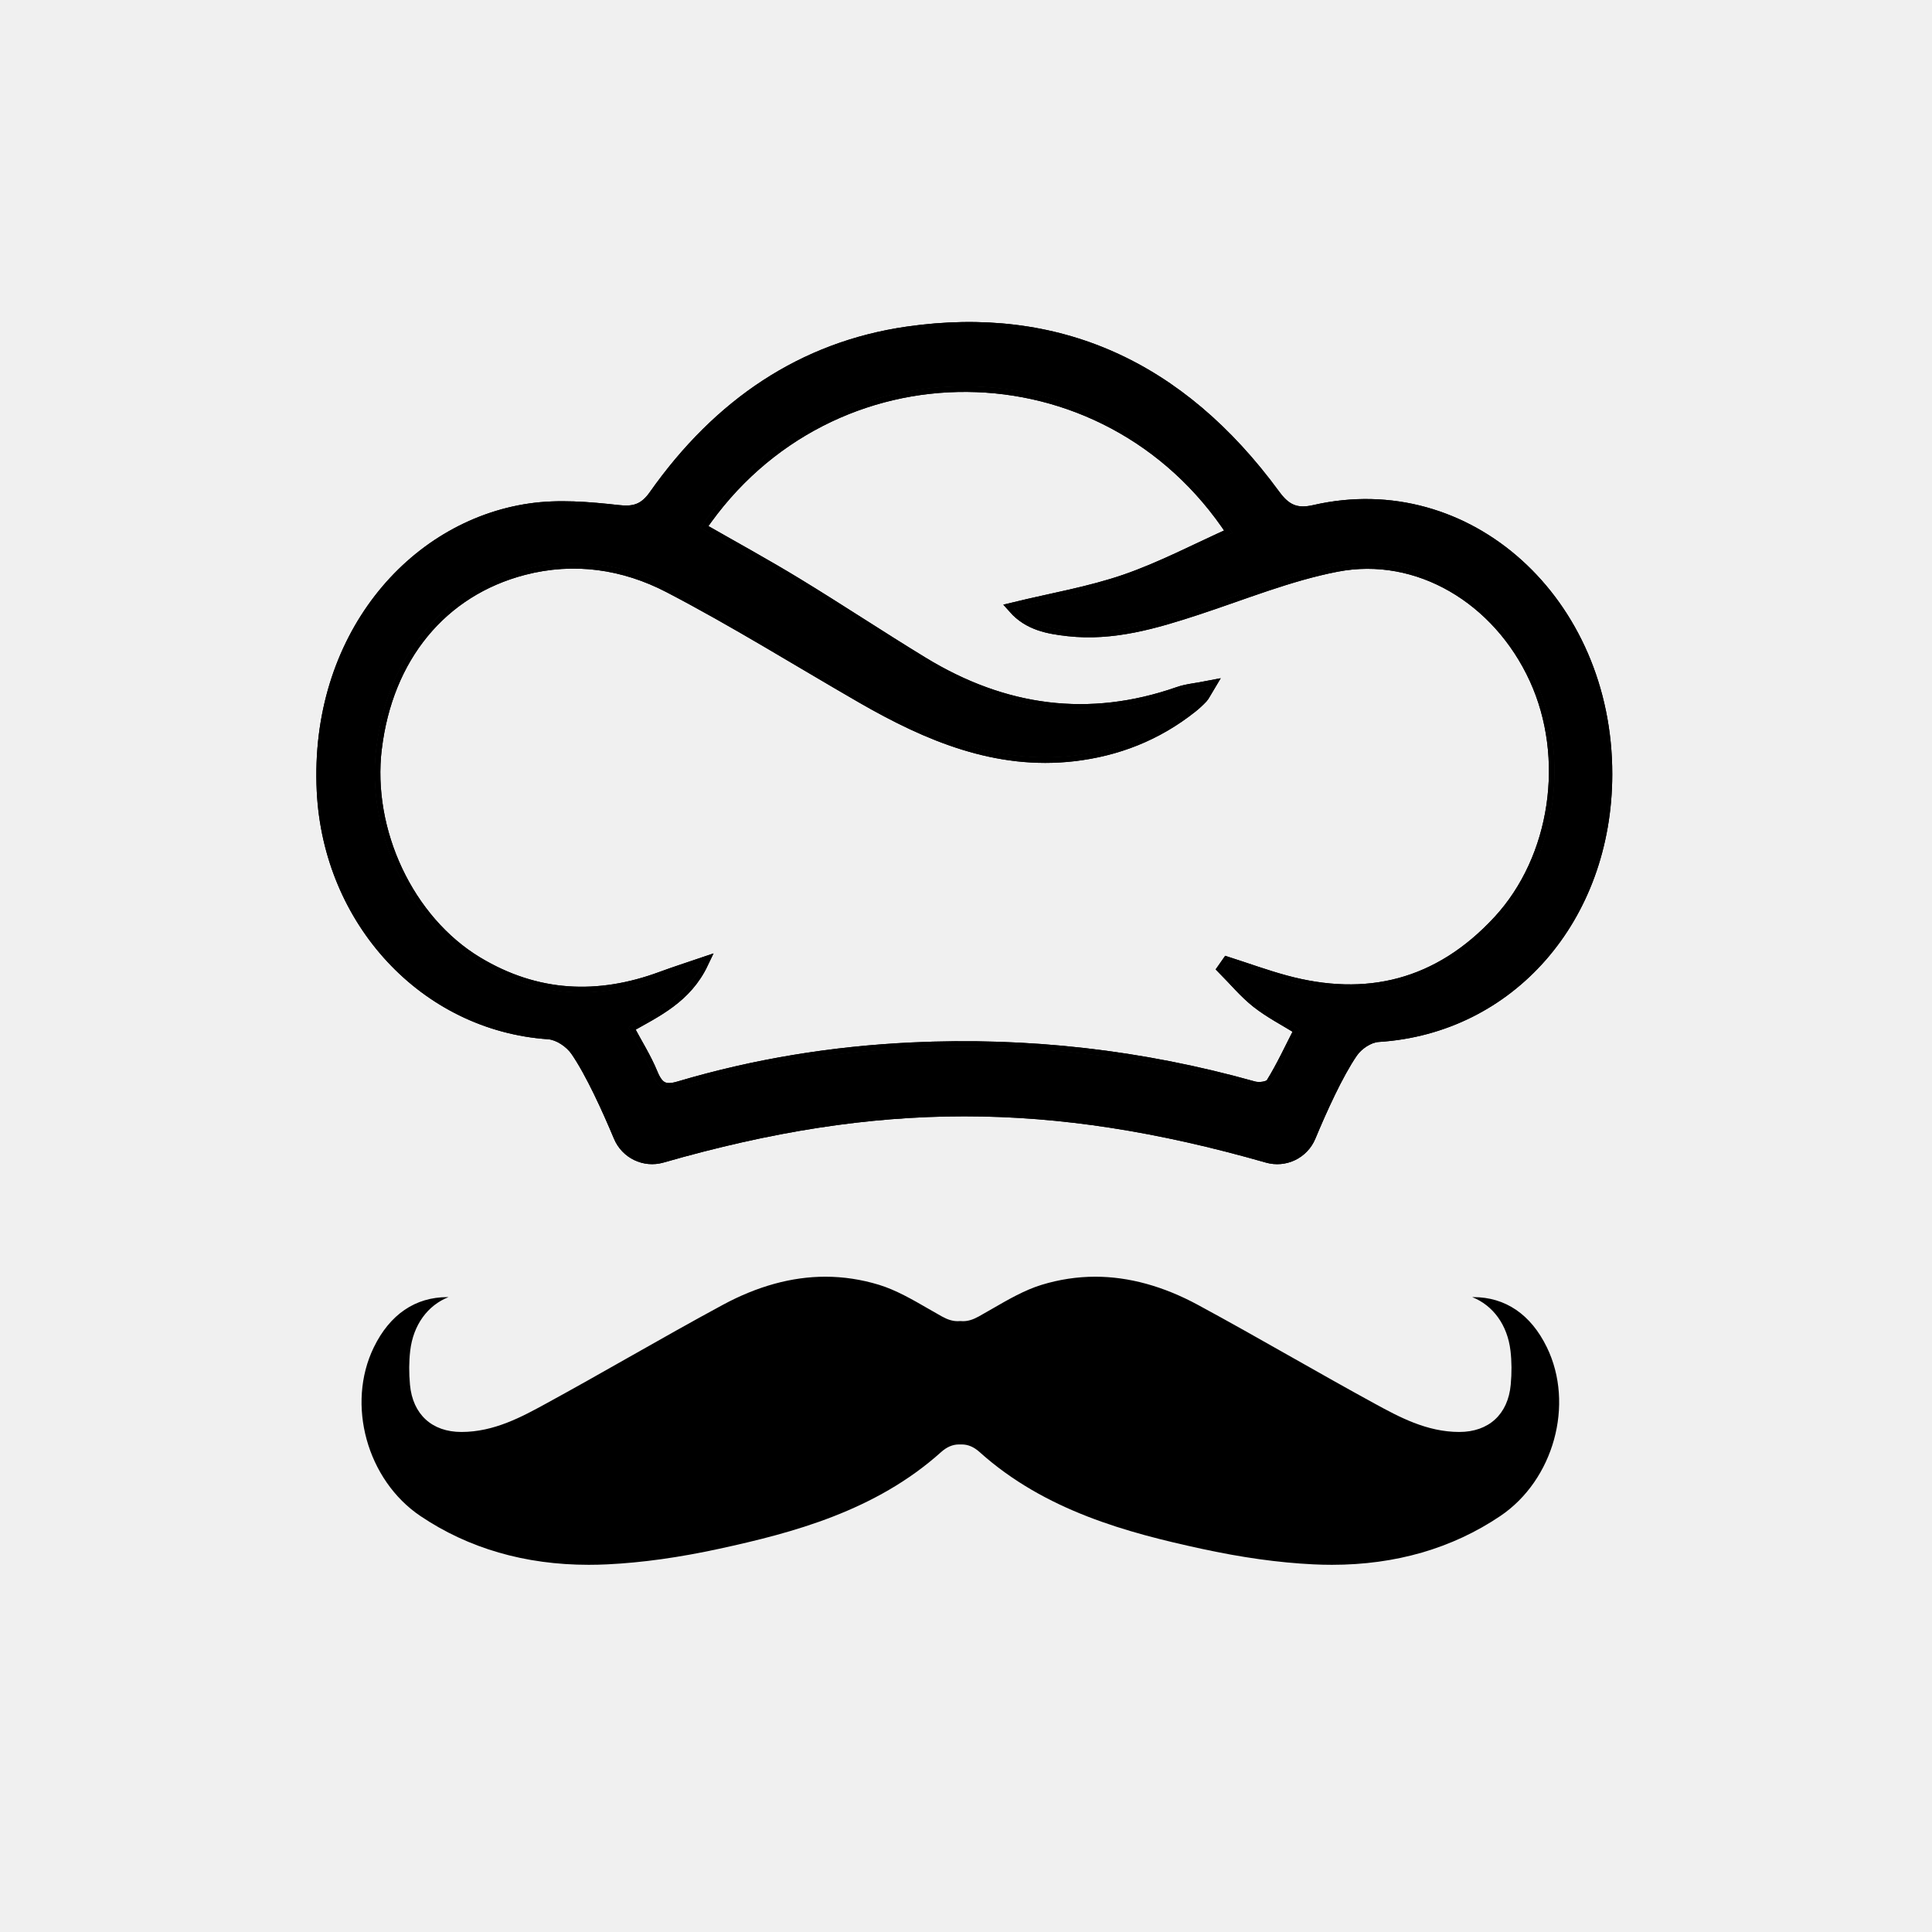
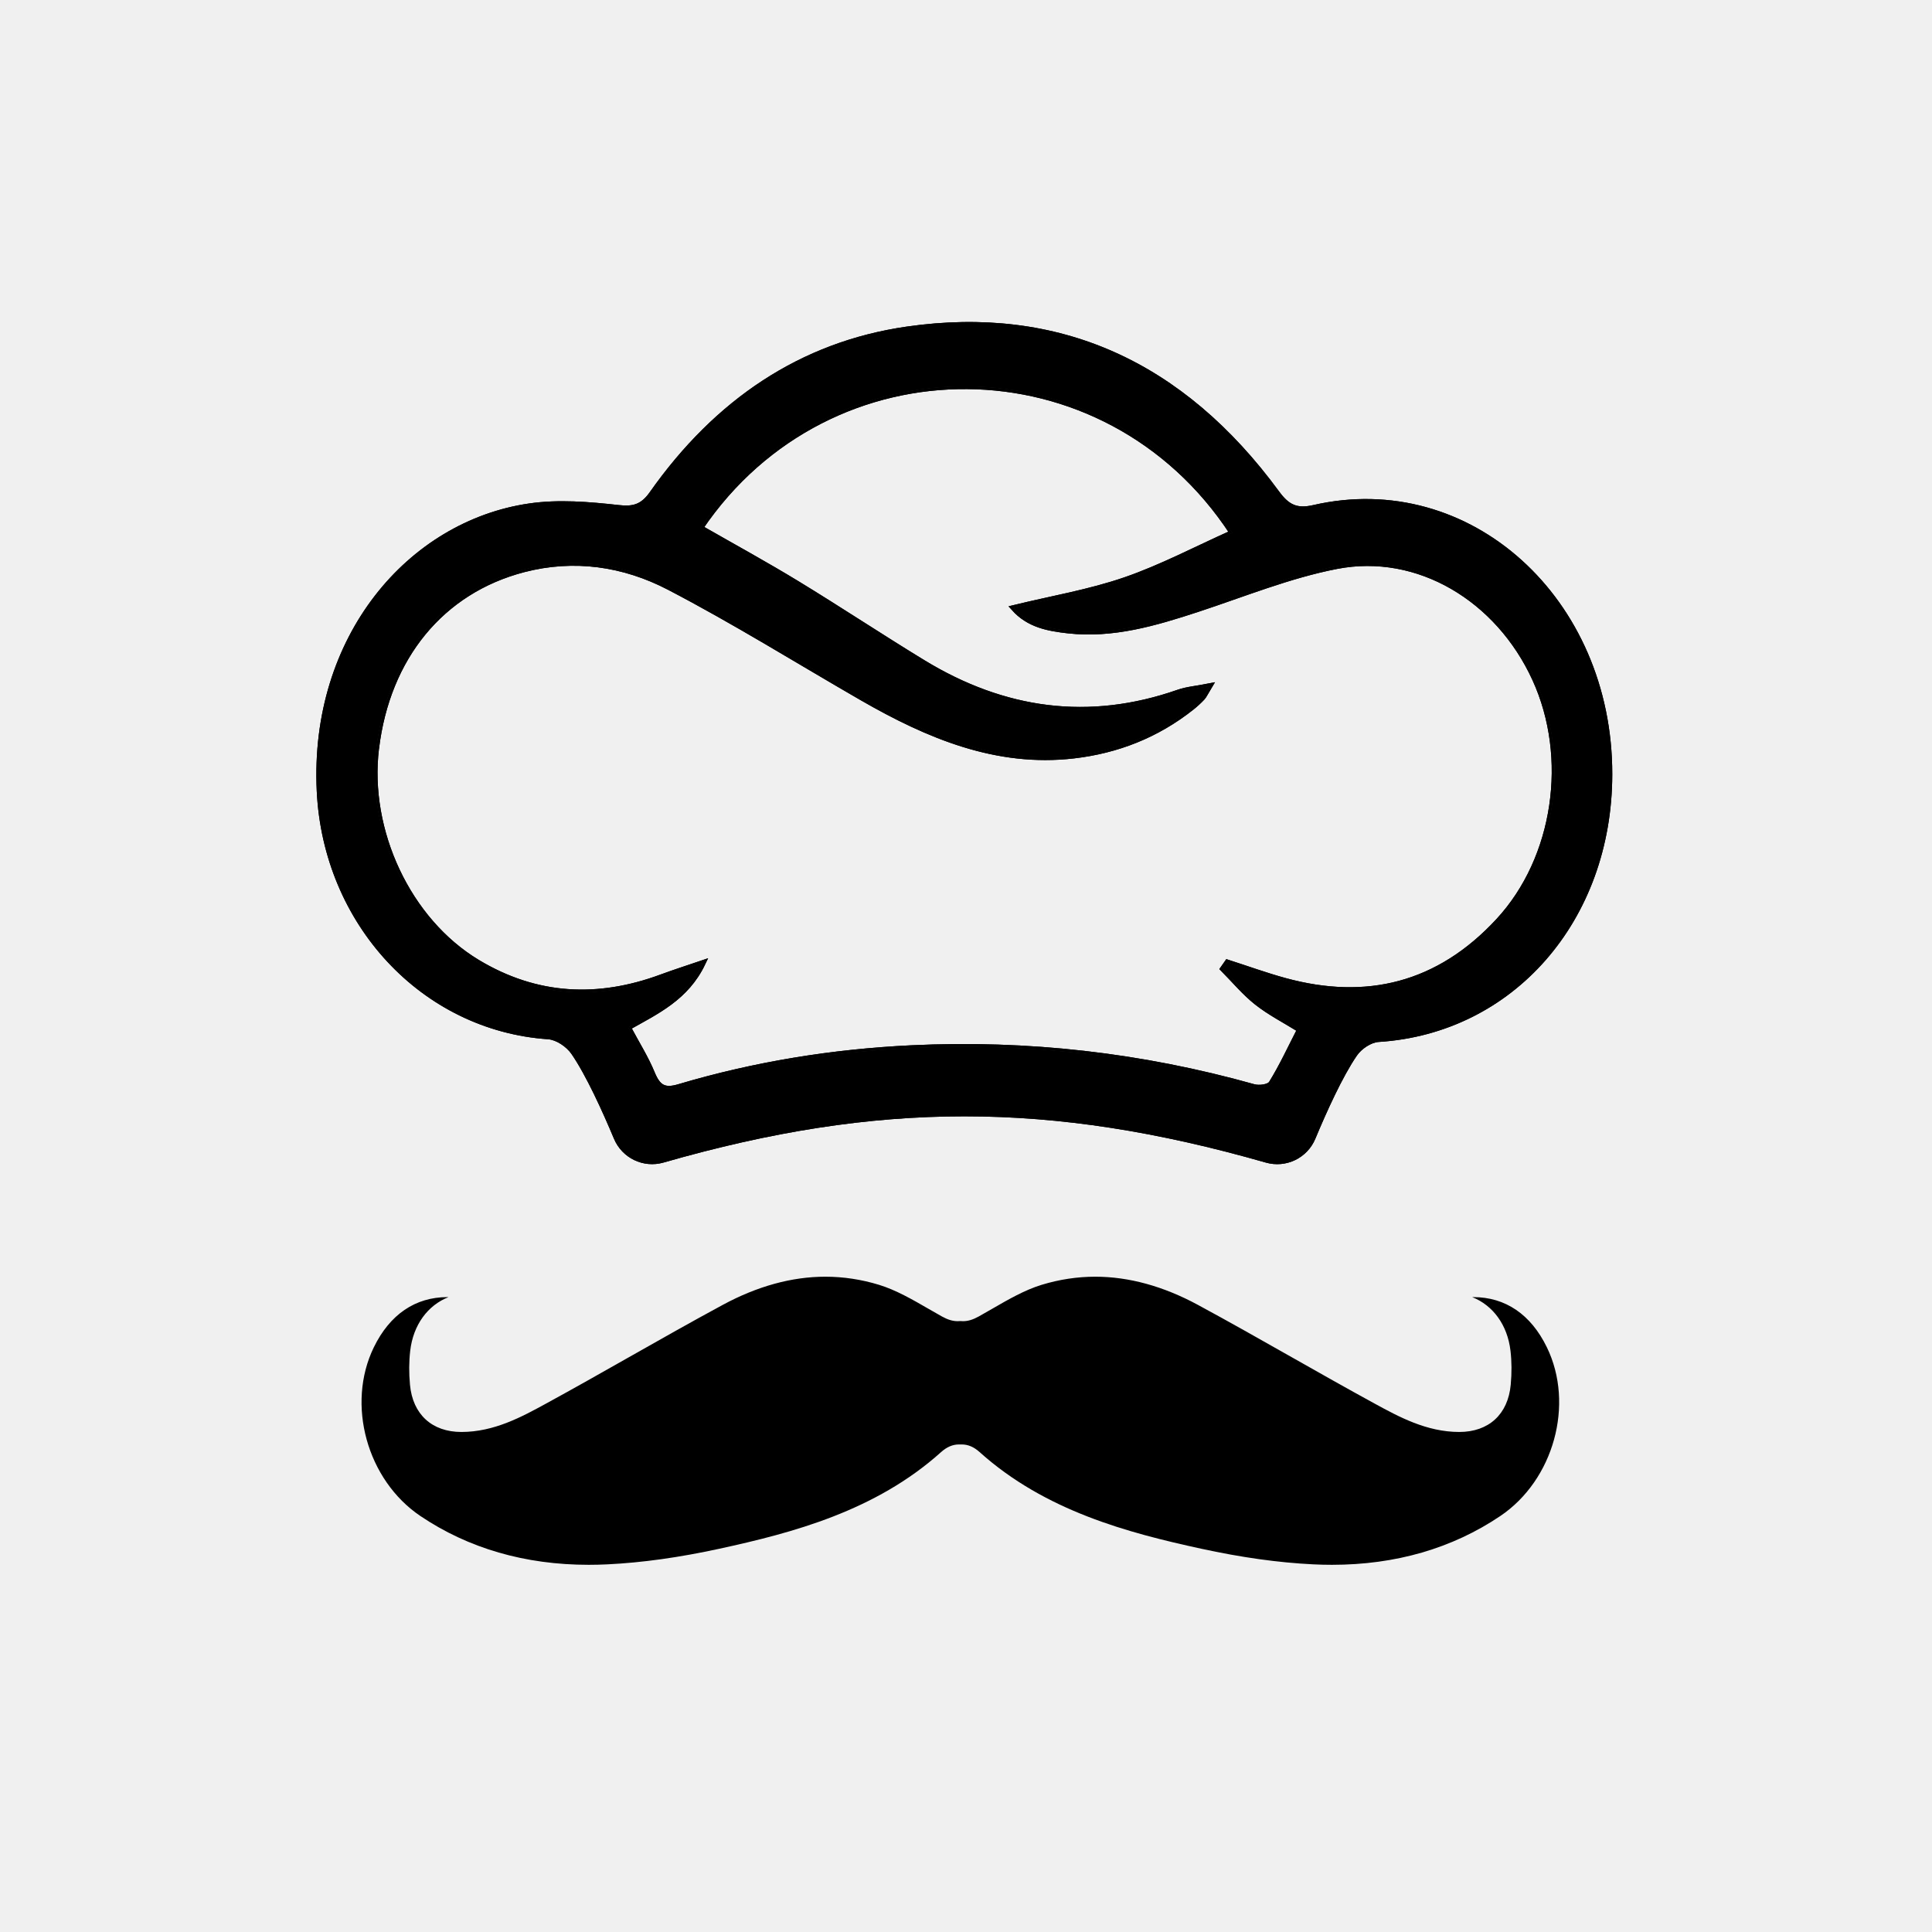
<svg xmlns="http://www.w3.org/2000/svg" width="342" height="342" viewBox="0 0 342 342" fill="none">
  <mask id="path-2-inside-1_2707_68" fill="white">
    <path d="M224.081 205.799C227.643 206.817 231.405 205.01 232.833 201.593C234.798 196.878 237.653 190.548 240.192 186.863C241.023 185.657 242.696 184.534 244.041 184.446C267.875 182.943 285.361 163 285.402 137.09C285.454 105.862 260.211 83.041 232.482 89.406C229.656 90.055 228.199 89.423 226.421 86.995C209.461 63.87 187.371 53.948 160.496 57.815C141.699 60.518 126.583 70.72 115.035 87.106C113.484 89.306 112.057 89.692 109.53 89.406C104.276 88.82 98.853 88.364 93.653 89.125C72.282 92.237 54.737 112.607 56.071 140.068C57.212 163.562 74.61 182.422 97.016 183.967C98.461 184.066 100.263 185.271 101.158 186.564C103.75 190.32 106.681 196.79 108.687 201.581C110.121 205.004 113.882 206.817 117.451 205.794C155.436 194.883 185.95 194.883 224.081 205.799ZM66.596 132.486C68.544 116.351 78.138 104.587 92.693 100.796C101.591 98.479 110.419 99.754 118.48 103.955C130.058 109.986 141.226 116.954 152.581 123.5C164.31 130.257 176.432 135.341 190.074 133.755C197.703 132.866 204.729 130.157 210.971 125.202C211.626 124.682 212.246 124.108 212.825 123.494C213.135 123.167 213.322 122.704 214.065 121.476C211.784 121.926 210.14 122.043 208.613 122.576C192.8 128.104 177.724 126.051 163.351 117.281C155.868 112.718 148.544 107.857 141.062 103.3C135.522 99.924 129.835 96.823 123.962 93.454C146.807 59.734 195.708 60.009 218.172 94.331C211.79 97.186 205.635 100.451 199.183 102.674C192.87 104.85 186.248 105.961 179.45 107.617C182.112 110.624 185.605 111.226 189.091 111.618C196.989 112.502 204.477 110.296 211.942 107.845C220.126 105.154 228.234 101.837 236.606 100.217C251.032 97.426 265.225 105.973 271.724 120.171C278.101 134.1 275.509 151.937 265.295 163C254.636 174.542 241.836 177.537 227.503 173.635C224.063 172.699 220.688 171.465 217.277 170.371C217.014 170.746 216.756 171.12 216.493 171.494C218.482 173.495 220.319 175.724 222.495 177.438C224.806 179.257 227.433 180.597 230.112 182.259C228.439 185.511 226.941 188.776 225.081 191.777C224.648 192.473 222.893 192.689 221.916 192.414C202.026 186.833 181.825 184.552 161.321 185.535C147.392 186.202 133.656 188.413 120.206 192.409C117.632 193.175 116.485 192.572 115.438 190.027C114.309 187.284 112.712 184.768 111.174 181.872C116.199 179.029 121.458 176.631 124.389 170.482C121.955 171.313 119.504 172.091 117.082 172.986C105.879 177.128 94.975 176.654 84.503 170.354C72.264 162.982 64.817 147.14 66.59 132.468L66.596 132.486Z" />
    <path d="M66.596 132.486C68.544 116.351 78.138 104.587 92.693 100.796C101.591 98.479 110.419 99.754 118.48 103.955C130.058 109.986 141.226 116.954 152.581 123.5C164.31 130.257 176.432 135.341 190.074 133.755C197.703 132.866 204.729 130.157 210.971 125.202C211.626 124.682 212.246 124.108 212.825 123.494C213.135 123.167 213.322 122.704 214.065 121.476C211.784 121.926 210.14 122.043 208.613 122.576C192.8 128.104 177.724 126.051 163.351 117.281C155.868 112.718 148.544 107.857 141.062 103.3C135.522 99.924 129.835 96.823 123.962 93.454C146.807 59.734 195.708 60.009 218.172 94.331C211.79 97.186 205.635 100.451 199.183 102.674C192.87 104.85 186.248 105.961 179.45 107.617C182.112 110.624 185.605 111.226 189.091 111.618C196.989 112.502 204.477 110.296 211.942 107.845C220.126 105.154 228.234 101.837 236.606 100.217C251.032 97.426 265.225 105.973 271.724 120.171C278.101 134.1 275.509 151.937 265.295 163C254.636 174.542 241.836 177.537 227.503 173.635C224.063 172.699 220.688 171.465 217.277 170.371C217.014 170.746 216.756 171.12 216.493 171.494C218.482 173.495 220.319 175.724 222.495 177.438C224.806 179.257 227.433 180.597 230.112 182.259C228.439 185.511 226.941 188.776 225.081 191.777C224.648 192.473 222.893 192.689 221.916 192.414C202.026 186.833 181.825 184.552 161.321 185.535C147.392 186.202 133.656 188.413 120.206 192.409C117.632 193.175 116.485 192.572 115.438 190.027C114.309 187.284 112.712 184.768 111.174 181.872C116.199 179.029 121.458 176.631 124.389 170.482C121.955 171.313 119.504 172.091 117.082 172.986C105.879 177.128 94.975 176.654 84.503 170.354C72.264 162.982 64.817 147.14 66.59 132.468L66.596 132.486Z" />
  </mask>
-   <path d="M224.081 205.799C227.643 206.817 231.405 205.01 232.833 201.593C234.798 196.878 237.653 190.548 240.192 186.863C241.023 185.657 242.696 184.534 244.041 184.446C267.875 182.943 285.361 163 285.402 137.09C285.454 105.862 260.211 83.041 232.482 89.406C229.656 90.055 228.199 89.423 226.421 86.995C209.461 63.87 187.371 53.948 160.496 57.815C141.699 60.518 126.583 70.72 115.035 87.106C113.484 89.306 112.057 89.692 109.53 89.406C104.276 88.82 98.853 88.364 93.653 89.125C72.282 92.237 54.737 112.607 56.071 140.068C57.212 163.562 74.61 182.422 97.016 183.967C98.461 184.066 100.263 185.271 101.158 186.564C103.75 190.32 106.681 196.79 108.687 201.581C110.121 205.004 113.882 206.817 117.451 205.794C155.436 194.883 185.95 194.883 224.081 205.799ZM66.596 132.486C68.544 116.351 78.138 104.587 92.693 100.796C101.591 98.479 110.419 99.754 118.48 103.955C130.058 109.986 141.226 116.954 152.581 123.5C164.31 130.257 176.432 135.341 190.074 133.755C197.703 132.866 204.729 130.157 210.971 125.202C211.626 124.682 212.246 124.108 212.825 123.494C213.135 123.167 213.322 122.704 214.065 121.476C211.784 121.926 210.14 122.043 208.613 122.576C192.8 128.104 177.724 126.051 163.351 117.281C155.868 112.718 148.544 107.857 141.062 103.3C135.522 99.924 129.835 96.823 123.962 93.454C146.807 59.734 195.708 60.009 218.172 94.331C211.79 97.186 205.635 100.451 199.183 102.674C192.87 104.85 186.248 105.961 179.45 107.617C182.112 110.624 185.605 111.226 189.091 111.618C196.989 112.502 204.477 110.296 211.942 107.845C220.126 105.154 228.234 101.837 236.606 100.217C251.032 97.426 265.225 105.973 271.724 120.171C278.101 134.1 275.509 151.937 265.295 163C254.636 174.542 241.836 177.537 227.503 173.635C224.063 172.699 220.688 171.465 217.277 170.371C217.014 170.746 216.756 171.12 216.493 171.494C218.482 173.495 220.319 175.724 222.495 177.438C224.806 179.257 227.433 180.597 230.112 182.259C228.439 185.511 226.941 188.776 225.081 191.777C224.648 192.473 222.893 192.689 221.916 192.414C202.026 186.833 181.825 184.552 161.321 185.535C147.392 186.202 133.656 188.413 120.206 192.409C117.632 193.175 116.485 192.572 115.438 190.027C114.309 187.284 112.712 184.768 111.174 181.872C116.199 179.029 121.458 176.631 124.389 170.482C121.955 171.313 119.504 172.091 117.082 172.986C105.879 177.128 94.975 176.654 84.503 170.354C72.264 162.982 64.817 147.14 66.59 132.468L66.596 132.486Z" stroke="currentColor" stroke-width="2" mask="url(#path-2-inside-1_2707_68)" />
-   <path d="M66.596 132.486C68.544 116.351 78.138 104.587 92.693 100.796C101.591 98.479 110.419 99.754 118.48 103.955C130.058 109.986 141.226 116.954 152.581 123.5C164.31 130.257 176.432 135.341 190.074 133.755C197.703 132.866 204.729 130.157 210.971 125.202C211.626 124.682 212.246 124.108 212.825 123.494C213.135 123.167 213.322 122.704 214.065 121.476C211.784 121.926 210.14 122.043 208.613 122.576C192.8 128.104 177.724 126.051 163.351 117.281C155.868 112.718 148.544 107.857 141.062 103.3C135.522 99.924 129.835 96.823 123.962 93.454C146.807 59.734 195.708 60.009 218.172 94.331C211.79 97.186 205.635 100.451 199.183 102.674C192.87 104.85 186.248 105.961 179.45 107.617C182.112 110.624 185.605 111.226 189.091 111.618C196.989 112.502 204.477 110.296 211.942 107.845C220.126 105.154 228.234 101.837 236.606 100.217C251.032 97.426 265.225 105.973 271.724 120.171C278.101 134.1 275.509 151.937 265.295 163C254.636 174.542 241.836 177.537 227.503 173.635C224.063 172.699 220.688 171.465 217.277 170.371C217.014 170.746 216.756 171.12 216.493 171.494C218.482 173.495 220.319 175.724 222.495 177.438C224.806 179.257 227.433 180.597 230.112 182.259C228.439 185.511 226.941 188.776 225.081 191.777C224.648 192.473 222.893 192.689 221.916 192.414C202.026 186.833 181.825 184.552 161.321 185.535C147.392 186.202 133.656 188.413 120.206 192.409C117.632 193.175 116.485 192.572 115.438 190.027C114.309 187.284 112.712 184.768 111.174 181.872C116.199 179.029 121.458 176.631 124.389 170.482C121.955 171.313 119.504 172.091 117.082 172.986C105.879 177.128 94.975 176.654 84.503 170.354C72.264 162.982 64.817 147.14 66.59 132.468L66.596 132.486Z" stroke="currentColor" stroke-width="2" mask="url(#path-2-inside-1_2707_68)" />
+   <path d="M224.081 205.799C227.643 206.817 231.405 205.01 232.833 201.593C234.798 196.878 237.653 190.548 240.192 186.863C241.023 185.657 242.696 184.534 244.041 184.446C267.875 182.943 285.361 163 285.402 137.09C285.454 105.862 260.211 83.041 232.482 89.406C229.656 90.055 228.199 89.423 226.421 86.995C209.461 63.87 187.371 53.948 160.496 57.815C141.699 60.518 126.583 70.72 115.035 87.106C113.484 89.306 112.057 89.692 109.53 89.406C104.276 88.82 98.853 88.364 93.653 89.125C72.282 92.237 54.737 112.607 56.071 140.068C57.212 163.562 74.61 182.422 97.016 183.967C98.461 184.066 100.263 185.271 101.158 186.564C103.75 190.32 106.681 196.79 108.687 201.581C110.121 205.004 113.882 206.817 117.451 205.794C155.436 194.883 185.95 194.883 224.081 205.799ZM66.596 132.486C68.544 116.351 78.138 104.587 92.693 100.796C101.591 98.479 110.419 99.754 118.48 103.955C130.058 109.986 141.226 116.954 152.581 123.5C164.31 130.257 176.432 135.341 190.074 133.755C197.703 132.866 204.729 130.157 210.971 125.202C211.626 124.682 212.246 124.108 212.825 123.494C213.135 123.167 213.322 122.704 214.065 121.476C211.784 121.926 210.14 122.043 208.613 122.576C192.8 128.104 177.724 126.051 163.351 117.281C155.868 112.718 148.544 107.857 141.062 103.3C135.522 99.924 129.835 96.823 123.962 93.454C146.807 59.734 195.708 60.009 218.172 94.331C211.79 97.186 205.635 100.451 199.183 102.674C192.87 104.85 186.248 105.961 179.45 107.617C182.112 110.624 185.605 111.226 189.091 111.618C196.989 112.502 204.477 110.296 211.942 107.845C220.126 105.154 228.234 101.837 236.606 100.217C251.032 97.426 265.225 105.973 271.724 120.171C278.101 134.1 275.509 151.937 265.295 163C254.636 174.542 241.836 177.537 227.503 173.635C224.063 172.699 220.688 171.465 217.277 170.371C217.014 170.746 216.756 171.12 216.493 171.494C218.482 173.495 220.319 175.724 222.495 177.438C224.806 179.257 227.433 180.597 230.112 182.259C228.439 185.511 226.941 188.776 225.081 191.777C224.648 192.473 222.893 192.689 221.916 192.414C202.026 186.833 181.825 184.552 161.321 185.535C147.392 186.202 133.656 188.413 120.206 192.409C117.632 193.175 116.485 192.572 115.438 190.027C114.309 187.284 112.712 184.768 111.174 181.872C116.199 179.029 121.458 176.631 124.389 170.482C121.955 171.313 119.504 172.091 117.082 172.986C105.879 177.128 94.975 176.654 84.503 170.354C72.264 162.982 64.817 147.14 66.59 132.468L66.596 132.486Z" stroke="currentColor" strokeWidth="2" mask="url(#path-2-inside-1_2707_68)" />
+   <path d="M66.596 132.486C68.544 116.351 78.138 104.587 92.693 100.796C101.591 98.479 110.419 99.754 118.48 103.955C130.058 109.986 141.226 116.954 152.581 123.5C164.31 130.257 176.432 135.341 190.074 133.755C197.703 132.866 204.729 130.157 210.971 125.202C211.626 124.682 212.246 124.108 212.825 123.494C213.135 123.167 213.322 122.704 214.065 121.476C211.784 121.926 210.14 122.043 208.613 122.576C192.8 128.104 177.724 126.051 163.351 117.281C155.868 112.718 148.544 107.857 141.062 103.3C135.522 99.924 129.835 96.823 123.962 93.454C146.807 59.734 195.708 60.009 218.172 94.331C211.79 97.186 205.635 100.451 199.183 102.674C192.87 104.85 186.248 105.961 179.45 107.617C182.112 110.624 185.605 111.226 189.091 111.618C196.989 112.502 204.477 110.296 211.942 107.845C220.126 105.154 228.234 101.837 236.606 100.217C251.032 97.426 265.225 105.973 271.724 120.171C278.101 134.1 275.509 151.937 265.295 163C254.636 174.542 241.836 177.537 227.503 173.635C224.063 172.699 220.688 171.465 217.277 170.371C217.014 170.746 216.756 171.12 216.493 171.494C218.482 173.495 220.319 175.724 222.495 177.438C224.806 179.257 227.433 180.597 230.112 182.259C228.439 185.511 226.941 188.776 225.081 191.777C224.648 192.473 222.893 192.689 221.916 192.414C202.026 186.833 181.825 184.552 161.321 185.535C147.392 186.202 133.656 188.413 120.206 192.409C117.632 193.175 116.485 192.572 115.438 190.027C114.309 187.284 112.712 184.768 111.174 181.872C116.199 179.029 121.458 176.631 124.389 170.482C121.955 171.313 119.504 172.091 117.082 172.986C105.879 177.128 94.975 176.654 84.503 170.354C72.264 162.982 64.817 147.14 66.59 132.468L66.596 132.486Z" stroke="currentColor" strokeWidth="2" mask="url(#path-2-inside-1_2707_68)" />
  <mask id="path-3-inside-2_2707_68" fill="white">
    <path d="M224.081 205.799C227.643 206.817 231.405 205.01 232.833 201.593C234.798 196.878 237.653 190.548 240.192 186.863C241.023 185.657 242.696 184.534 244.041 184.447C267.875 182.943 285.361 163 285.402 137.09C285.454 105.862 260.211 83.041 232.482 89.406C229.656 90.055 228.199 89.423 226.421 86.995C209.461 63.87 187.371 53.948 160.496 57.815C141.699 60.518 126.583 70.72 115.035 87.106C113.484 89.306 112.057 89.692 109.53 89.406C104.276 88.821 98.853 88.364 93.653 89.125C72.282 92.237 54.737 112.607 56.071 140.068C57.212 163.562 74.61 182.422 97.016 183.967C98.461 184.066 100.263 185.271 101.158 186.564C103.75 190.32 106.681 196.79 108.687 201.581C110.121 205.004 113.882 206.817 117.451 205.794C155.436 194.883 185.95 194.883 224.081 205.799ZM66.596 132.486C68.544 116.351 78.138 104.587 92.693 100.796C101.591 98.479 110.419 99.754 118.48 103.955C130.058 109.986 141.226 116.954 152.581 123.5C164.31 130.257 176.432 135.341 190.074 133.755C197.703 132.866 204.729 130.157 210.971 125.202C211.626 124.682 212.246 124.108 212.825 123.494C213.135 123.167 213.322 122.704 214.065 121.476C211.784 121.926 210.14 122.043 208.613 122.576C192.8 128.104 177.724 126.051 163.351 117.281C155.868 112.718 148.544 107.857 141.062 103.3C135.522 99.924 129.835 96.823 123.962 93.454C146.807 59.734 195.708 60.009 218.172 94.331C211.79 97.186 205.635 100.451 199.183 102.674C192.87 104.85 186.248 105.961 179.45 107.617C182.112 110.624 185.605 111.226 189.091 111.618C196.989 112.502 204.477 110.296 211.942 107.845C220.126 105.154 228.234 101.837 236.606 100.217C251.032 97.426 265.225 105.973 271.724 120.171C278.101 134.1 275.509 151.937 265.295 163C254.636 174.542 241.836 177.538 227.503 173.635C224.063 172.699 220.688 171.465 217.277 170.371C217.014 170.746 216.756 171.12 216.493 171.494C218.482 173.495 220.319 175.724 222.495 177.438C224.806 179.257 227.433 180.597 230.112 182.259C228.439 185.511 226.941 188.776 225.081 191.777C224.648 192.473 222.893 192.689 221.916 192.414C202.026 186.833 181.825 184.552 161.321 185.535C147.392 186.202 133.656 188.413 120.206 192.409C117.632 193.175 116.485 192.572 115.438 190.028C114.309 187.284 112.712 184.768 111.174 181.872C116.199 179.029 121.458 176.631 124.389 170.482C121.955 171.313 119.504 172.091 117.082 172.986C105.879 177.128 94.975 176.654 84.503 170.354C72.264 162.982 64.817 147.14 66.59 132.468L66.596 132.486Z" />
  </mask>
-   <path d="M224.081 205.799C227.643 206.817 231.405 205.01 232.833 201.593C234.798 196.878 237.653 190.548 240.192 186.863C241.023 185.657 242.696 184.534 244.041 184.447C267.875 182.943 285.361 163 285.402 137.09C285.454 105.862 260.211 83.041 232.482 89.406C229.656 90.055 228.199 89.423 226.421 86.995C209.461 63.87 187.371 53.948 160.496 57.815C141.699 60.518 126.583 70.72 115.035 87.106C113.484 89.306 112.057 89.692 109.53 89.406C104.276 88.821 98.853 88.364 93.653 89.125C72.282 92.237 54.737 112.607 56.071 140.068C57.212 163.562 74.61 182.422 97.016 183.967C98.461 184.066 100.263 185.271 101.158 186.564C103.75 190.32 106.681 196.79 108.687 201.581C110.121 205.004 113.882 206.817 117.451 205.794C155.436 194.883 185.95 194.883 224.081 205.799ZM66.596 132.486C68.544 116.351 78.138 104.587 92.693 100.796C101.591 98.479 110.419 99.754 118.48 103.955C130.058 109.986 141.226 116.954 152.581 123.5C164.31 130.257 176.432 135.341 190.074 133.755C197.703 132.866 204.729 130.157 210.971 125.202C211.626 124.682 212.246 124.108 212.825 123.494C213.135 123.167 213.322 122.704 214.065 121.476C211.784 121.926 210.14 122.043 208.613 122.576C192.8 128.104 177.724 126.051 163.351 117.281C155.868 112.718 148.544 107.857 141.062 103.3C135.522 99.924 129.835 96.823 123.962 93.454C146.807 59.734 195.708 60.009 218.172 94.331C211.79 97.186 205.635 100.451 199.183 102.674C192.87 104.85 186.248 105.961 179.45 107.617C182.112 110.624 185.605 111.226 189.091 111.618C196.989 112.502 204.477 110.296 211.942 107.845C220.126 105.154 228.234 101.837 236.606 100.217C251.032 97.426 265.225 105.973 271.724 120.171C278.101 134.1 275.509 151.937 265.295 163C254.636 174.542 241.836 177.538 227.503 173.635C224.063 172.699 220.688 171.465 217.277 170.371C217.014 170.746 216.756 171.12 216.493 171.494C218.482 173.495 220.319 175.724 222.495 177.438C224.806 179.257 227.433 180.597 230.112 182.259C228.439 185.511 226.941 188.776 225.081 191.777C224.648 192.473 222.893 192.689 221.916 192.414C202.026 186.833 181.825 184.552 161.321 185.535C147.392 186.202 133.656 188.413 120.206 192.409C117.632 193.175 116.485 192.572 115.438 190.028C114.309 187.284 112.712 184.768 111.174 181.872C116.199 179.029 121.458 176.631 124.389 170.482C121.955 171.313 119.504 172.091 117.082 172.986C105.879 177.128 94.975 176.654 84.503 170.354C72.264 162.982 64.817 147.14 66.59 132.468L66.596 132.486Z" fill="currentColor" stroke="currentColor" stroke-width="2" mask="url(#path-3-inside-2_2707_68)" />
+   <path d="M224.081 205.799C227.643 206.817 231.405 205.01 232.833 201.593C234.798 196.878 237.653 190.548 240.192 186.863C241.023 185.657 242.696 184.534 244.041 184.447C267.875 182.943 285.361 163 285.402 137.09C285.454 105.862 260.211 83.041 232.482 89.406C229.656 90.055 228.199 89.423 226.421 86.995C209.461 63.87 187.371 53.948 160.496 57.815C141.699 60.518 126.583 70.72 115.035 87.106C113.484 89.306 112.057 89.692 109.53 89.406C104.276 88.821 98.853 88.364 93.653 89.125C72.282 92.237 54.737 112.607 56.071 140.068C57.212 163.562 74.61 182.422 97.016 183.967C98.461 184.066 100.263 185.271 101.158 186.564C103.75 190.32 106.681 196.79 108.687 201.581C110.121 205.004 113.882 206.817 117.451 205.794C155.436 194.883 185.95 194.883 224.081 205.799ZM66.596 132.486C68.544 116.351 78.138 104.587 92.693 100.796C101.591 98.479 110.419 99.754 118.48 103.955C130.058 109.986 141.226 116.954 152.581 123.5C164.31 130.257 176.432 135.341 190.074 133.755C197.703 132.866 204.729 130.157 210.971 125.202C211.626 124.682 212.246 124.108 212.825 123.494C213.135 123.167 213.322 122.704 214.065 121.476C211.784 121.926 210.14 122.043 208.613 122.576C192.8 128.104 177.724 126.051 163.351 117.281C155.868 112.718 148.544 107.857 141.062 103.3C135.522 99.924 129.835 96.823 123.962 93.454C146.807 59.734 195.708 60.009 218.172 94.331C211.79 97.186 205.635 100.451 199.183 102.674C192.87 104.85 186.248 105.961 179.45 107.617C182.112 110.624 185.605 111.226 189.091 111.618C196.989 112.502 204.477 110.296 211.942 107.845C220.126 105.154 228.234 101.837 236.606 100.217C251.032 97.426 265.225 105.973 271.724 120.171C278.101 134.1 275.509 151.937 265.295 163C254.636 174.542 241.836 177.538 227.503 173.635C224.063 172.699 220.688 171.465 217.277 170.371C217.014 170.746 216.756 171.12 216.493 171.494C218.482 173.495 220.319 175.724 222.495 177.438C224.806 179.257 227.433 180.597 230.112 182.259C228.439 185.511 226.941 188.776 225.081 191.777C224.648 192.473 222.893 192.689 221.916 192.414C202.026 186.833 181.825 184.552 161.321 185.535C147.392 186.202 133.656 188.413 120.206 192.409C117.632 193.175 116.485 192.572 115.438 190.028C114.309 187.284 112.712 184.768 111.174 181.872C116.199 179.029 121.458 176.631 124.389 170.482C121.955 171.313 119.504 172.091 117.082 172.986C105.879 177.128 94.975 176.654 84.503 170.354C72.264 162.982 64.817 147.14 66.59 132.468L66.596 132.486Z" fill="currentColor" stroke="currentColor" strokeWidth="2" mask="url(#path-3-inside-2_2707_68)" />
  <path d="M235.781 277C234.683 277 233.577 276.973 232.471 276.919C226.28 276.615 219.779 275.705 212.606 274.145C199.733 271.344 185.024 267.486 173.407 257.044C172.394 256.134 171.367 255.695 170.261 255.695H169.739C168.646 255.695 167.588 256.147 166.593 257.044C154.976 267.481 140.267 271.344 127.394 274.145C120.216 275.705 113.72 276.615 107.529 276.919C106.423 276.973 105.321 277 104.219 277C92.948 277 82.921 274.091 74.42 268.364C64.959 261.987 61.259 248.587 66.175 238.495C69.008 232.682 73.513 229.612 79.203 229.612H79.394C75.716 231.064 73.145 234.528 72.614 239.117C72.393 241.009 72.38 243.03 72.574 245.127C73.057 250.362 76.46 253.485 81.677 253.485C87.47 253.485 92.373 250.805 96.701 248.439C101.617 245.755 106.494 242.994 111.37 240.229C116.875 237.11 122.385 233.991 127.952 230.983C134.072 227.676 140.178 226 146.108 226C149.29 226 152.485 226.484 155.609 227.439C158.592 228.353 161.512 230.038 164.336 231.669C165.132 232.126 165.929 232.588 166.725 233.032C167.774 233.614 168.641 233.874 169.535 233.874C169.69 233.874 169.845 233.865 170 233.852C170.155 233.865 170.31 233.874 170.465 233.874C171.354 233.874 172.221 233.614 173.27 233.032C174.071 232.588 174.868 232.126 175.664 231.665C178.488 230.033 181.408 228.348 184.386 227.439C187.511 226.484 190.706 226 193.887 226C199.817 226 205.924 227.676 212.044 230.983C217.606 233.991 223.107 237.105 228.612 240.224C233.493 242.99 238.374 245.75 243.295 248.439C247.623 250.801 252.53 253.481 258.314 253.485C263.536 253.485 266.943 250.362 267.426 245.127C267.62 243.03 267.607 241.009 267.386 239.117C266.85 234.528 264.279 231.064 260.602 229.612H260.797C266.492 229.612 270.997 232.682 273.824 238.495C278.741 248.587 275.041 261.987 265.58 268.364C257.079 274.091 247.052 277 235.781 277Z" fill="currentColor" />
</svg>
